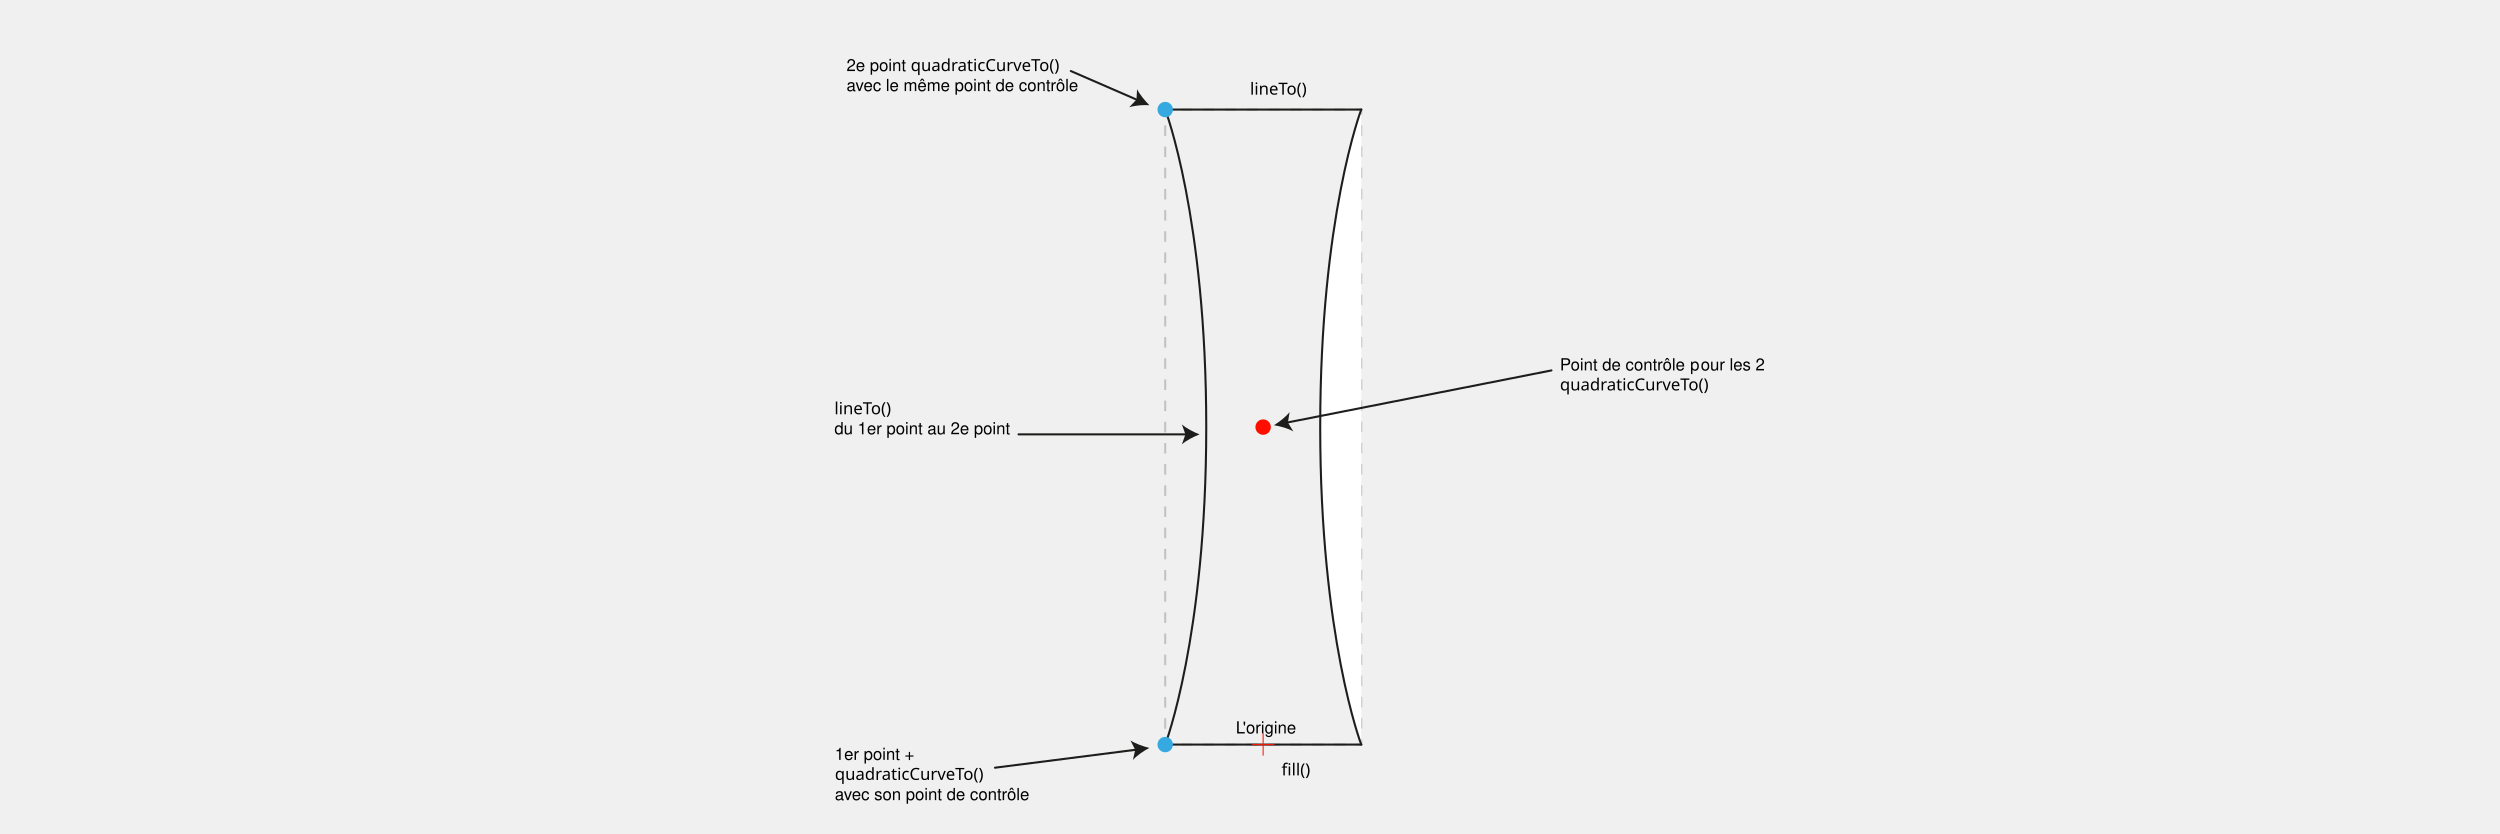
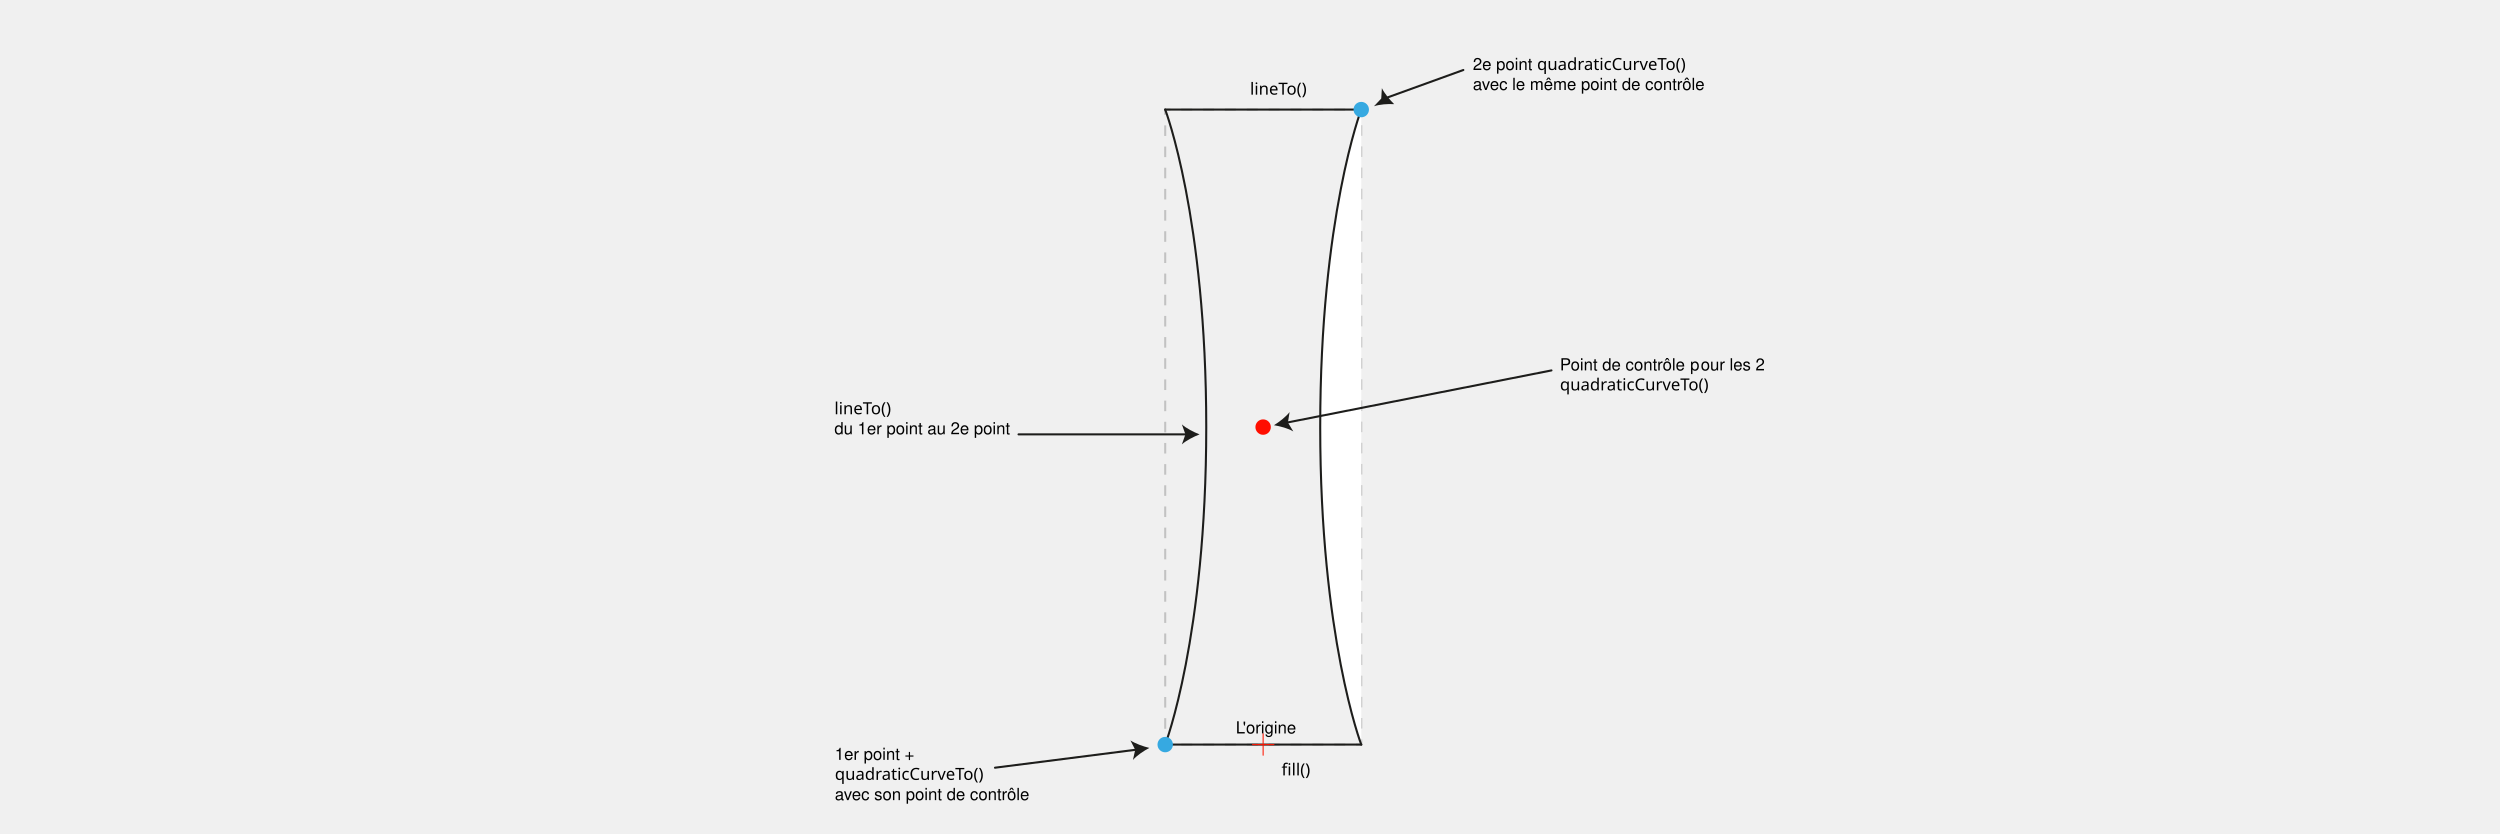
<svg xmlns="http://www.w3.org/2000/svg" version="1.1" id="Calque_1" x="0px" y="0px" viewBox="0 0 1200 400" style="enable-background:new 0 0 1200 400;" xml:space="preserve">
  <style type="text/css">
	.st0{fill:none;stroke:#C2C2C2;stroke-miterlimit:10;}
	.st1{fill:none;stroke:#C2C2C2;stroke-miterlimit:10;stroke-dasharray:5.245,5.245;}
	.st2{fill:none;stroke:#C2C2C2;stroke-miterlimit:10;stroke-dasharray:5.081,5.081;}
	.st3{fill:none;stroke:#1D1D1B;stroke-linecap:round;stroke-miterlimit:10;}
	.st4{fill:#FFFFFF;stroke:#1D1D1B;stroke-linecap:round;stroke-miterlimit:10;}
	.st5{fill:#FF0E00;}
	.st6{font-family:'Helvetica';}
	.st7{font-size:8.028px;}
	.st8{font-family:'Helvetica-Oblique';}
	.st9{fill:#36A9E1;}
	.st10{fill:none;stroke:#FF1400;stroke-width:0.5;stroke-linecap:round;stroke-miterlimit:10;}
- 	.st11{fill:#FFFFFF;}
+ 	.st11{fill:none;}
	.st12{fill:#1D1D1B;}
</style>
  <g>
    <g>
      <polyline class="st0" points="653.4,354.9 653.4,357.4 650.9,357.4   " />
      <line class="st1" x1="645.7" y1="357.4" x2="564.4" y2="357.4" />
      <polyline class="st0" points="561.8,357.4 559.3,357.4 559.3,354.9   " />
      <line class="st2" x1="559.3" y1="349.8" x2="559.3" y2="57.6" />
      <polyline class="st0" points="559.3,55.1 559.3,52.6 561.8,52.6   " />
      <line class="st1" x1="567" y1="52.6" x2="648.3" y2="52.6" />
      <polyline class="st0" points="650.9,52.6 653.4,52.6 653.4,55.1   " />
      <line class="st2" x1="653.4" y1="60.1" x2="653.4" y2="352.3" />
    </g>
  </g>
  <path class="st3" d="M559.3,52.6c0,0,19.7,51.5,19.7,152.4s-19.7,152.4-19.7,152.4" />
  <path class="st4" d="M653.4,52.6c0,0-19.7,51.5-19.7,152.4s19.7,152.4,19.7,152.4" />
  <circle class="st5" cx="606.3" cy="205" r="3.7" />
-   <text transform="matrix(1 0 0 1 748.7532 177.8027)">
-     <tspan x="0" y="0" class="st6 st7">Point de contrôle </tspan>
-     <tspan x="62.5" y="0" class="st6 st7">p</tspan>
-     <tspan x="67.6" y="0" class="st6 st7">our les 2 </tspan>
-     <tspan x="0" y="9.6" class="st8 st7">quadraticCurveTo()</tspan>
-     <tspan x="69.2" y="9.6" class="st6 st7"> </tspan>
-   </text>
-   <text transform="matrix(1 0 0 1 400.4983 198.8372)">
-     <tspan x="0" y="0" class="st8 st7">lineTo()</tspan>
-     <tspan x="0" y="9.6" class="st6 st7">du 1er point au 2e point</tspan>
-   </text>
+   <text transform="matrix(1 0 0 1 748.7532 177.8027)" class="st6 st7">Point de contrôle </text>
+   <text transform="matrix(1 0 0 1 811.2532 177.8027)" class="st6 st7">p</text>
+   <text transform="matrix(1 0 0 1 816.3531 177.8027)" class="st6 st7">our les 2 </text>
+   <text transform="matrix(1 0 0 1 748.7532 187.4027)" class="st8 st7">quadraticCurveTo()</text>
+   <text transform="matrix(1 0 0 1 817.9532 187.4027)" class="st6 st7"> </text>
+   <text transform="matrix(1 0 0 1 400.4983 198.8372)" class="st8 st7">lineTo()</text>
+   <text transform="matrix(1 0 0 1 400.4983 208.4372)" class="st6 st7">du 1er point au 2e point</text>
  <text transform="matrix(1 0 0 1 600.0005 45.4341)" class="st8 st7">lineTo()</text>
  <text transform="matrix(1 0 0 1 615.1255 372.207)" class="st8 st7">fill()</text>
-   <text transform="matrix(1 0 0 1 400.7153 364.751)">
-     <tspan x="0" y="0" class="st6 st7">1er point +</tspan>
-     <tspan x="0" y="9.6" class="st8 st7">quadraticCurveTo()</tspan>
-     <tspan x="0" y="19.3" class="st6 st7">avec son point de contrôle</tspan>
-   </text>
+   <text transform="matrix(1 0 0 1 400.7153 364.751)" class="st6 st7">1er point +</text>
+   <text transform="matrix(1 0 0 1 400.7153 374.351)" class="st8 st7">quadraticCurveTo()</text>
+   <text transform="matrix(1 0 0 1 400.7153 384.051)" class="st6 st7">avec son point de contrôle</text>
  <text transform="matrix(1 0 0 1 593.1868 352.0544)" class="st6 st7">L'origine</text>
-   <text transform="matrix(1 0 0 1 406.3335 34.1226)">
-     <tspan x="0" y="0" class="st6 st7">2e point </tspan>
-     <tspan x="30.8" y="0" class="st8 st7">quadraticCurveTo()</tspan>
-     <tspan x="100" y="0" class="st6 st7"> </tspan>
-     <tspan x="0" y="9.6" class="st6 st7">avec le même point de contrôle</tspan>
-   </text>
-   <line class="st4" x1="559.3" y1="52.6" x2="653.4" y2="52.6" />
-   <line class="st4" x1="559.3" y1="357.4" x2="653.4" y2="357.4" />
-   <circle class="st9" cx="559.3" cy="52.6" r="3.7" />
+   <text transform="matrix(1 0 0 1 706.9728 33.6001)" class="st6 st7">2e point </text>
+   <text transform="matrix(1 0 0 1 737.7728 33.6001)" class="st8 st7">quadraticCurveTo()</text>
+   <text transform="matrix(1 0 0 1 806.9728 33.6001)" class="st6 st7"> </text>
+   <text transform="matrix(1 0 0 1 706.9728 43.2001)" class="st6 st7">avec le même point de contrôle</text>
+   <line class="st3" x1="559.3" y1="52.6" x2="653.4" y2="52.6" />
+   <line class="st3" x1="559.3" y1="357.4" x2="653.4" y2="357.4" />
+   <circle class="st9" cx="653.4" cy="52.6" r="3.7" />
  <circle class="st9" cx="559.3" cy="357.4" r="3.7" />
  <line class="st10" x1="611.5" y1="357.4" x2="601.2" y2="357.4" />
  <line class="st10" x1="606.3" y1="362.5" x2="606.3" y2="352.2" />
  <g>
    <line class="st11" x1="744.7" y1="177.8" x2="611.5" y2="204.1" />
    <g>
      <line class="st3" x1="744.7" y1="177.8" x2="617.4" y2="202.9" />
      <g>
        <path class="st12" d="M611.5,204.1c2.6-1.6,5.7-4,7.5-6.3l-0.8,5l2.6,4.3C618.3,205.6,614.5,204.6,611.5,204.1z" />
      </g>
    </g>
  </g>
  <g>
    <line class="st11" x1="488.9" y1="208.5" x2="575.8" y2="208.5" />
    <g>
      <line class="st3" x1="488.9" y1="208.5" x2="569.7" y2="208.5" />
      <g>
        <path class="st12" d="M575.8,208.5c-2.8,1.1-6.4,2.9-8.5,4.8l1.7-4.8l-1.7-4.8C569.4,205.6,572.9,207.4,575.8,208.5z" />
      </g>
    </g>
  </g>
  <g>
    <line class="st11" x1="477.6" y1="368.5" x2="551.7" y2="359" />
    <g>
      <line class="st3" x1="477.6" y1="368.5" x2="545.8" y2="359.8" />
      <g>
        <path class="st12" d="M551.7,359c-2.7,1.4-6,3.6-7.9,5.8l1.1-4.9l-2.3-4.5C545.1,357,548.8,358.3,551.7,359z" />
      </g>
    </g>
  </g>
  <g>
-     <line class="st11" x1="514" y1="34.1" x2="551.7" y2="50.5" />
+     <line class="st11" x1="631.5" y1="33.6" x2="669.2" y2="50" />
    <g>
-       <line class="st3" x1="514" y1="34.1" x2="546.2" y2="48.1" />
+       <line class="st3" x1="702.4" y1="33.6" x2="663.7" y2="47.6" />
      <g>
-         <path class="st12" d="M551.7,50.5c-3-0.2-7,0.1-9.7,1l3.5-3.7l0.3-5C547,45.3,549.6,48.4,551.7,50.5z" />
+         <path class="st12" d="M669.2,50c-3-0.2-7,0.1-9.7,1l3.5-3.7l0.3-5C664.5,44.8,667.1,47.9,669.2,50z" />
      </g>
    </g>
  </g>
</svg>
